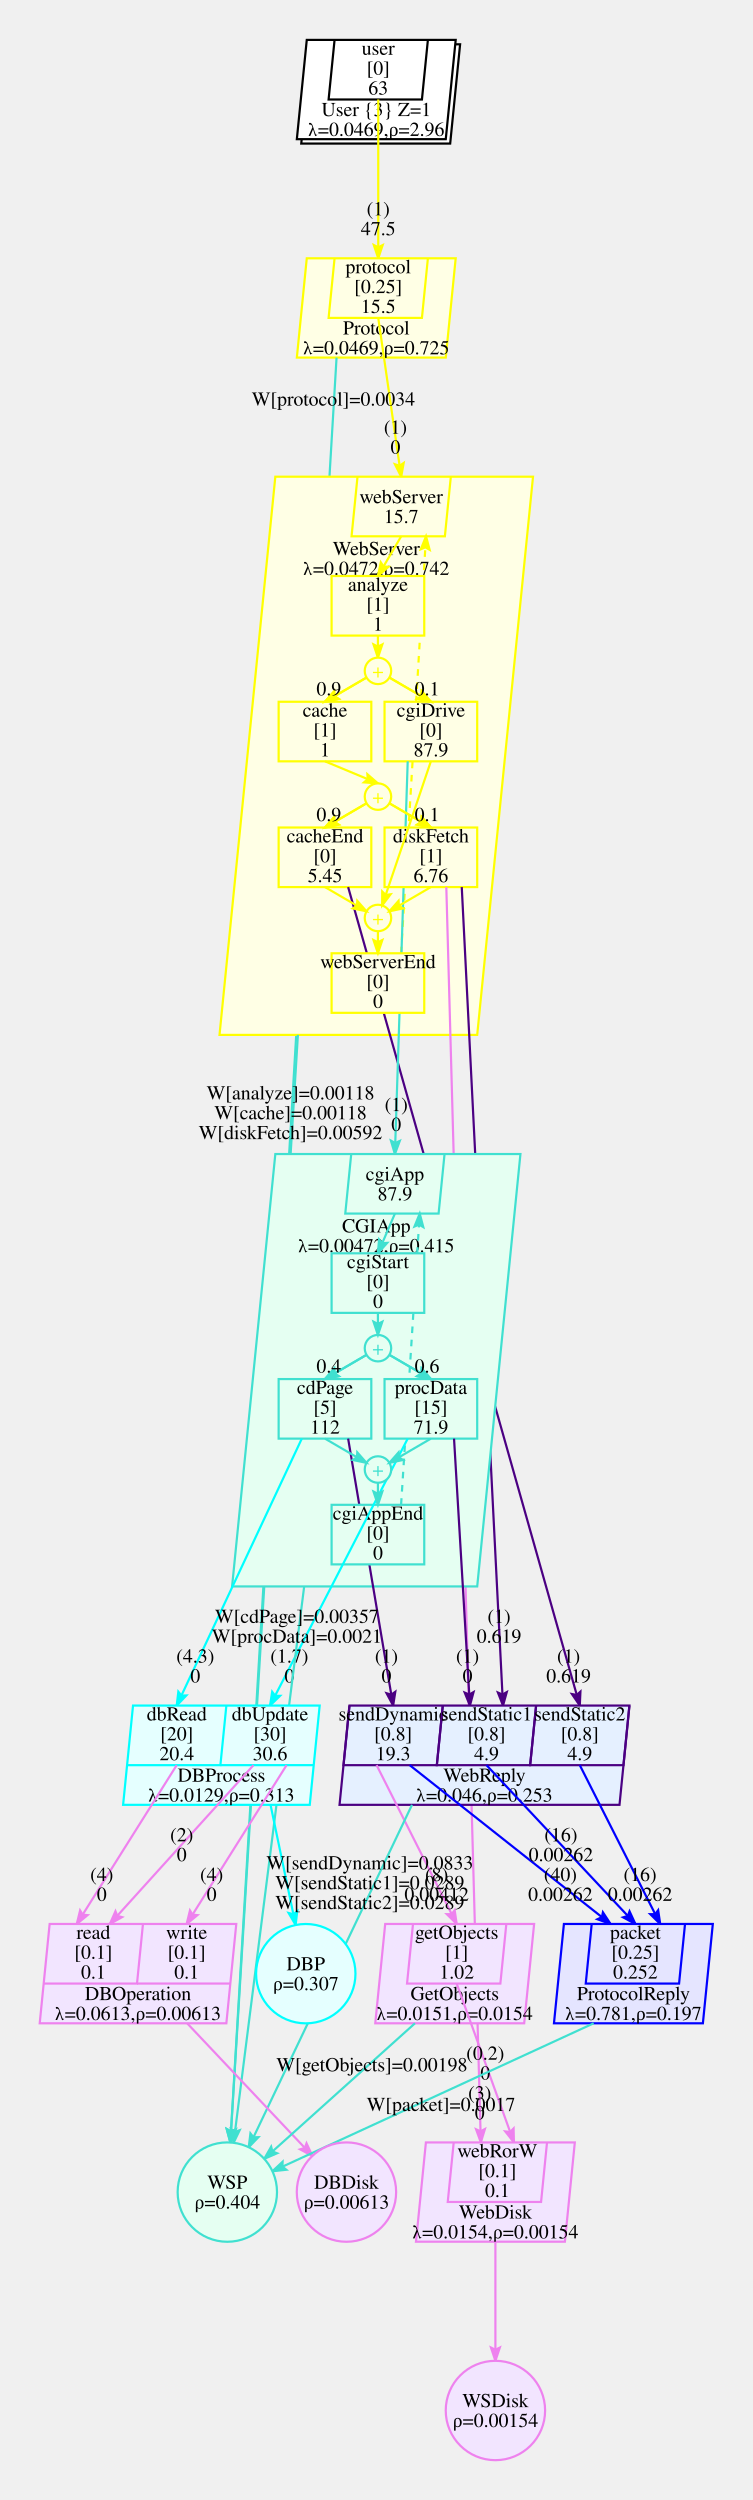
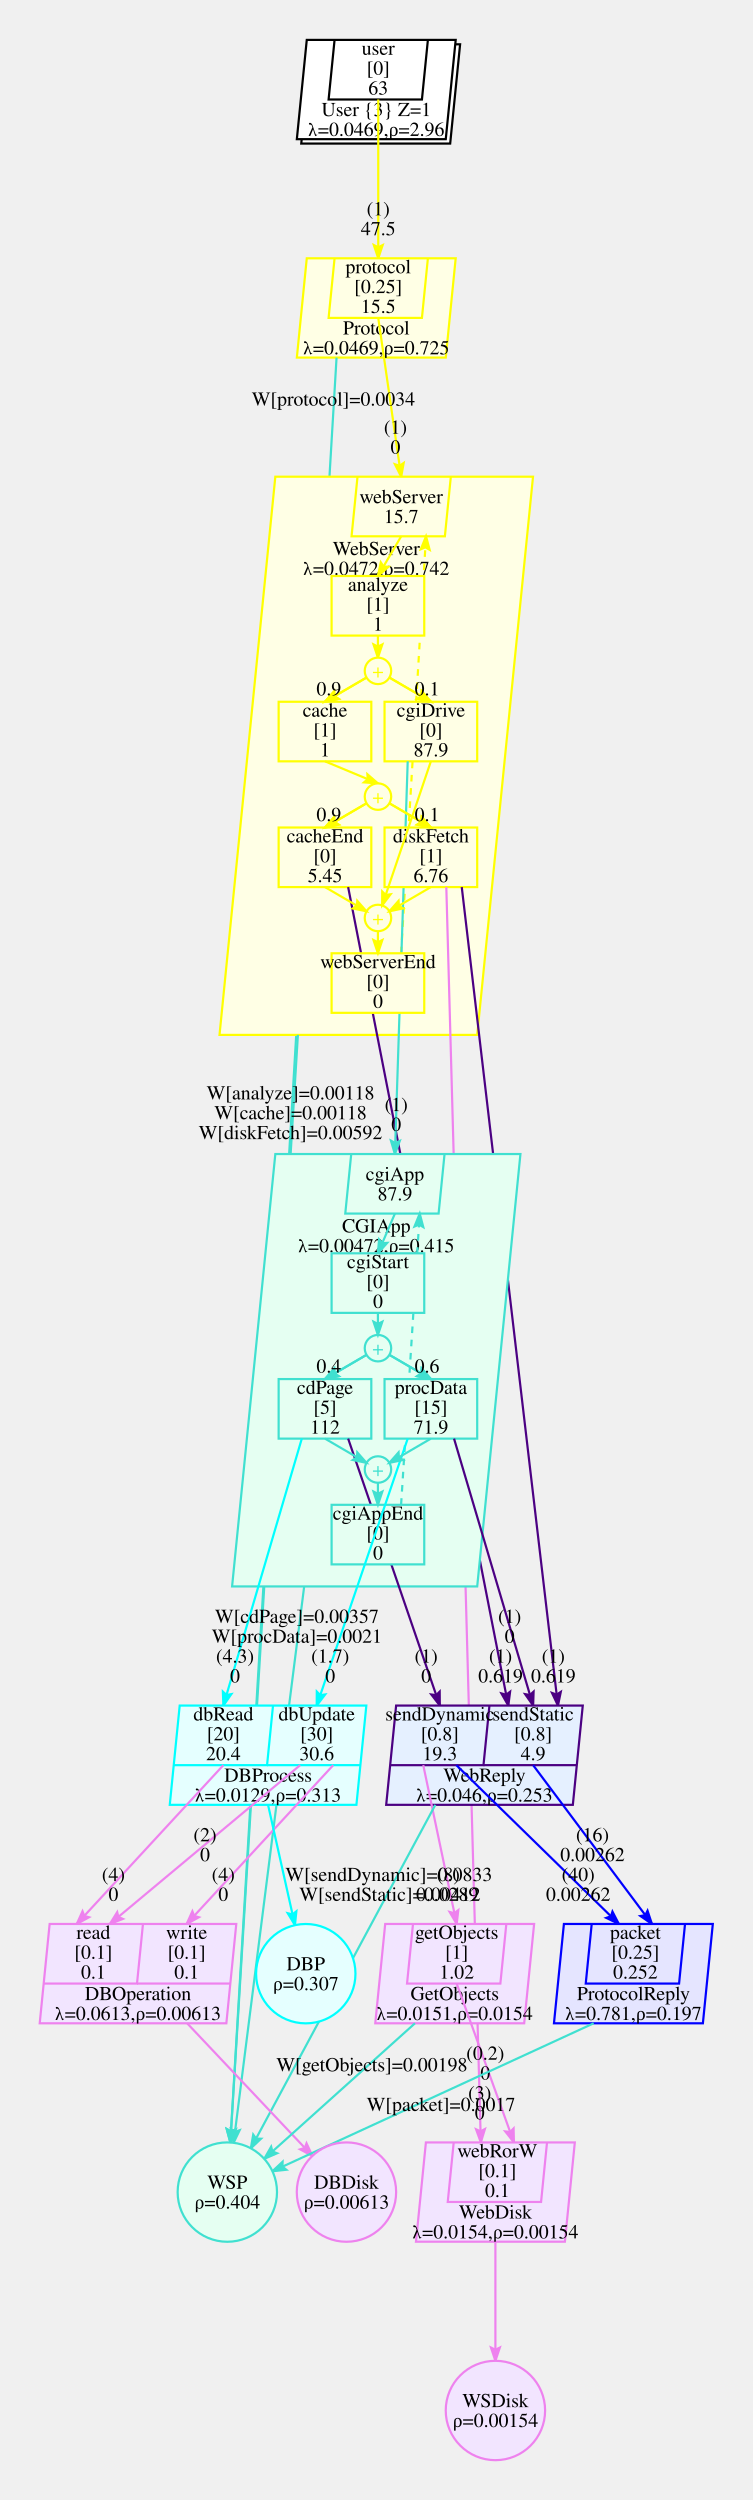
<svg xmlns="http://www.w3.org/2000/svg" width="4.737in" height="15.736in" viewBox="0 0 8528 28325">
  <polygon fill="#ffffff" stroke="black" stroke-width="25" points="3526.25,500 5213.75,500 5101.25,1625 3413.75,1625 " />
  <polygon fill="#ffffff" stroke="black" stroke-width="25" points="3476.25,450 5163.75,450 5051.25,1575 3363.75,1575 " />
  <text x="4264" y="1538" font-family="Times" font-style="Roman" font-size="225" fill="black" text-anchor="middle">λ=0.0469,ρ=2.96</text>
  <text x="4264" y="1313" font-family="Times" font-style="Roman" font-size="225" fill="black" text-anchor="middle">User {3} Z=1</text>
  <polyline stroke="black" stroke-width="25" fill="none" points="3791.25,450 3723.75,1125 4781.25,1125 4848.75,450 " />
  <text x="4286" y="1069" font-family="Times" font-style="Roman" font-size="225" fill="black" text-anchor="middle">63</text>
  <text x="4286" y="844" font-family="Times" font-style="Roman" font-size="225" fill="black" text-anchor="middle">[0]</text>
  <text x="4286" y="619" font-family="Times" font-style="Roman" font-size="225" fill="black" text-anchor="middle">user</text>
  <line x1="4286.25" y1="1125" x2="4286.25" y2="2925" stroke="Yellow" stroke-width="25" />
  <polygon fill="Yellow" stroke="Yellow" stroke-width="25" points="4286.25,2925 4336.25,2775 4286.25,2800 4236.25,2775 " />
  <text x="4286" y="2663" font-family="Times" font-style="Roman" font-size="225" fill="black" text-anchor="middle">47.5</text>
  <text x="4286" y="2438" font-family="Times" font-style="Roman" font-size="225" fill="black" text-anchor="middle">(1)</text>
  <polygon fill="#ffffe5" stroke="Yellow" stroke-width="25" points="3476.25,2925 5163.75,2925 5051.25,4050 3363.75,4050 " />
  <text x="4264" y="4013" font-family="Times" font-style="Roman" font-size="225" fill="black" text-anchor="middle">λ=0.0469,ρ=0.725</text>
  <text x="4264" y="3788" font-family="Times" font-style="Roman" font-size="225" fill="black" text-anchor="middle">Protocol</text>
  <polyline stroke="Yellow" stroke-width="25" fill="none" points="3791.25,2925 3723.75,3600 4781.25,3600 4848.75,2925 " />
  <text x="4286" y="3544" font-family="Times" font-style="Roman" font-size="225" fill="black" text-anchor="middle">15.5</text>
  <text x="4286" y="3319" font-family="Times" font-style="Roman" font-size="225" fill="black" text-anchor="middle">[0.25]</text>
  <text x="4286" y="3094" font-family="Times" font-style="Roman" font-size="225" fill="black" text-anchor="middle">protocol</text>
  <line x1="4286.25" y1="3600" x2="4546.25" y2="5400" stroke="Yellow" stroke-width="25" />
  <polygon fill="Yellow" stroke="Yellow" stroke-width="25" points="4546.25,5400 4574.29,5244.39 4528.38,5276.28 4475.32,5258.69 " />
  <text x="4481" y="5138" font-family="Times" font-style="Roman" font-size="225" fill="black" text-anchor="middle">0</text>
  <text x="4481" y="4913" font-family="Times" font-style="Roman" font-size="225" fill="black" text-anchor="middle">(1)</text>
  <line x1="3813.75" y1="4050" x2="2609.68" y2="24276" stroke="Turquoise" stroke-width="25" />
  <polygon fill="Turquoise" stroke="Turquoise" stroke-width="25" points="2609.68,24276 2668.5,24129.2 2617.11,24151.2 2568.68,24123.3 " />
  <text x="3778" y="4594" font-family="Times" font-style="Roman" font-size="225" fill="black" text-anchor="middle">W[protocol]=0.0034</text>
  <polygon fill="#ffffe5" stroke="Yellow" stroke-width="25" points="3120,5400 6040,5400 5407.5,11725 2487.5,11725 " />
  <text x="4264" y="6513" font-family="Times" font-style="Roman" font-size="225" fill="black" text-anchor="middle">λ=0.0472,ρ=0.742</text>
  <text x="4264" y="6288" font-family="Times" font-style="Roman" font-size="225" fill="black" text-anchor="middle">WebServer</text>
  <polyline stroke="Yellow" stroke-width="25" fill="none" points="4051.25,5400 3983.75,6075 5041.25,6075 5108.75,5400 " />
  <text x="4546" y="5925" font-family="Times" font-style="Roman" font-size="225" fill="black" text-anchor="middle">15.7</text>
  <text x="4546" y="5700" font-family="Times" font-style="Roman" font-size="225" fill="black" text-anchor="middle">webServer</text>
  <line x1="4546.25" y1="6075" x2="4282.5" y2="6525" stroke="Yellow" stroke-width="25" />
  <polygon fill="Yellow" stroke="Yellow" stroke-width="25" points="4282.5,6525 4401.49,6420.87 4345.71,6417.16 4315.21,6370.31 " />
  <line x1="4545" y1="10800" x2="4827.5" y2="6075" stroke-dasharray="75" stroke="Yellow" stroke-width="25" />
  <polygon fill="Yellow" stroke="Yellow" stroke-width="25" points="4827.5,6075 4768.64,6221.75 4820.04,6199.78 4868.46,6227.72 " />
  <polygon fill="#ffffe5" stroke="Yellow" stroke-width="25" points="3757.5,7200 3757.5,6525 4807.5,6525 4807.5,7200 3757.5,7200 " />
  <text x="4283" y="7144" font-family="Times" font-style="Roman" font-size="225" fill="black" text-anchor="middle">1</text>
  <text x="4283" y="6919" font-family="Times" font-style="Roman" font-size="225" fill="black" text-anchor="middle">[1]</text>
  <text x="4283" y="6694" font-family="Times" font-style="Roman" font-size="225" fill="black" text-anchor="middle">analyze</text>
  <polygon fill="#ffffe5" stroke="Yellow" stroke-width="25" points="3157.5,8625 3157.5,7950 4207.5,7950 4207.5,8625 3157.5,8625 " />
  <text x="3683" y="8569" font-family="Times" font-style="Roman" font-size="225" fill="black" text-anchor="middle">1</text>
  <text x="3683" y="8344" font-family="Times" font-style="Roman" font-size="225" fill="black" text-anchor="middle">[1]</text>
  <text x="3683" y="8119" font-family="Times" font-style="Roman" font-size="225" fill="black" text-anchor="middle">cache</text>
  <polygon fill="#ffffe5" stroke="Yellow" stroke-width="25" points="3157.5,10050 3157.5,9375 4207.5,9375 4207.5,10050 3157.5,10050 " />
-   <line x1="3945" y1="10050" x2="6570" y2="19325" stroke="Indigo" stroke-width="25" />
-   <polygon fill="Indigo" stroke="Indigo" stroke-width="25" points="6570,19325 6577.26,19167.1 6535.96,19204.7 6481.04,19194.3 " />
-   <text x="6443" y="19063" font-family="Times" font-style="Roman" font-size="225" fill="black" text-anchor="middle">0.619</text>
-   <text x="6443" y="18838" font-family="Times" font-style="Roman" font-size="225" fill="black" text-anchor="middle">(1)</text>
+   <line x1="3945" y1="10050" x2="5760" y2="19325" stroke="Indigo" stroke-width="25" />
+   <polygon fill="Indigo" stroke="Indigo" stroke-width="25" points="5760,19325 5780.26,19168.2 5735.99,19202.3 5682.12,19187.4 " />
+   <text x="5672" y="19063" font-family="Times" font-style="Roman" font-size="225" fill="black" text-anchor="middle">0.619</text>
+   <text x="5672" y="18838" font-family="Times" font-style="Roman" font-size="225" fill="black" text-anchor="middle">(1)</text>
  <text x="3683" y="9994" font-family="Times" font-style="Roman" font-size="225" fill="black" text-anchor="middle">5.45</text>
  <text x="3683" y="9769" font-family="Times" font-style="Roman" font-size="225" fill="black" text-anchor="middle">[0]</text>
  <text x="3683" y="9544" font-family="Times" font-style="Roman" font-size="225" fill="black" text-anchor="middle">cacheEnd</text>
  <polygon fill="#ffffe5" stroke="Yellow" stroke-width="25" points="4357.5,8625 4357.5,7950 5407.5,7950 5407.5,8625 4357.5,8625 " />
  <line x1="4620" y1="8625" x2="4475" y2="13075" stroke="Turquoise" stroke-width="25" />
  <polygon fill="Turquoise" stroke="Turquoise" stroke-width="25" points="4475,13075 4529.86,12926.7 4479.07,12950.1 4429.91,12923.5 " />
  <text x="4490" y="12813" font-family="Times" font-style="Roman" font-size="225" fill="black" text-anchor="middle">0</text>
  <text x="4490" y="12588" font-family="Times" font-style="Roman" font-size="225" fill="black" text-anchor="middle">(1)</text>
  <text x="4883" y="8569" font-family="Times" font-style="Roman" font-size="225" fill="black" text-anchor="middle">87.9</text>
  <text x="4883" y="8344" font-family="Times" font-style="Roman" font-size="225" fill="black" text-anchor="middle">[0]</text>
  <text x="4883" y="8119" font-family="Times" font-style="Roman" font-size="225" fill="black" text-anchor="middle">cgiDrive</text>
  <polygon fill="#ffffe5" stroke="Yellow" stroke-width="25" points="4357.5,10050 4357.5,9375 5407.5,9375 5407.5,10050 4357.5,10050 " />
  <line x1="5057.5" y1="10050" x2="5448.75" y2="24275" stroke="Violet" stroke-width="25" />
  <polygon fill="Violet" stroke="Violet" stroke-width="25" points="5448.75,24275 5494.61,24123.7 5445.31,24150 5394.64,24126.4 " />
  <text x="5436" y="24013" font-family="Times" font-style="Roman" font-size="225" fill="black" text-anchor="middle">0</text>
  <text x="5436" y="23788" font-family="Times" font-style="Roman" font-size="225" fill="black" text-anchor="middle">(3)</text>
-   <line x1="5232.5" y1="10050" x2="5700" y2="19325" stroke="Indigo" stroke-width="25" />
-   <polygon fill="Indigo" stroke="Indigo" stroke-width="25" points="5700,19325 5742.39,19172.7 5693.71,19200.2 5642.51,19177.7 " />
-   <text x="5655" y="18613" font-family="Times" font-style="Roman" font-size="225" fill="black" text-anchor="middle">0.619</text>
-   <text x="5655" y="18388" font-family="Times" font-style="Roman" font-size="225" fill="black" text-anchor="middle">(1)</text>
+   <line x1="5232.5" y1="10050" x2="6322.5" y2="19325" stroke="Indigo" stroke-width="25" />
+   <polygon fill="Indigo" stroke="Indigo" stroke-width="25" points="6322.5,19325 6354.65,19170.2 6307.91,19200.9 6255.33,19181.9 " />
+   <text x="6270" y="19063" font-family="Times" font-style="Roman" font-size="225" fill="black" text-anchor="middle">0.619</text>
+   <text x="6270" y="18838" font-family="Times" font-style="Roman" font-size="225" fill="black" text-anchor="middle">(1)</text>
  <text x="4883" y="9994" font-family="Times" font-style="Roman" font-size="225" fill="black" text-anchor="middle">6.76</text>
  <text x="4883" y="9769" font-family="Times" font-style="Roman" font-size="225" fill="black" text-anchor="middle">[1]</text>
  <text x="4883" y="9544" font-family="Times" font-style="Roman" font-size="225" fill="black" text-anchor="middle">diskFetch</text>
  <polygon fill="#ffffe5" stroke="Yellow" stroke-width="25" points="3757.5,11475 3757.5,10800 4807.5,10800 4807.5,11475 3757.5,11475 " />
  <text x="4283" y="11419" font-family="Times" font-style="Roman" font-size="225" fill="black" text-anchor="middle">0</text>
  <text x="4283" y="11194" font-family="Times" font-style="Roman" font-size="225" fill="black" text-anchor="middle">[0]</text>
  <text x="4283" y="10969" font-family="Times" font-style="Roman" font-size="225" fill="black" text-anchor="middle">webServerEnd</text>
  <line x1="4282.5" y1="7200" x2="4282.5" y2="7450" stroke="Yellow" stroke-width="25" />
  <polygon fill="Yellow" stroke="Yellow" stroke-width="25" points="4282.5,7450 4332.5,7300 4282.5,7325 4232.5,7300 " />
  <line x1="3682.5" y1="8625" x2="4282.5" y2="8875" stroke="Yellow" stroke-width="25" />
  <polygon fill="Yellow" stroke="Yellow" stroke-width="25" points="4282.5,8875 4163.27,8771.15 4167.12,8826.92 4124.81,8863.46 " />
  <circle cx="4283" cy="7600" r="150" fill="#ffffe5" stroke="Yellow" stroke-width="25" />
  <text x="4283" y="7675" font-family="Times" font-style="Roman" font-size="225" fill="Yellow" text-anchor="middle">+</text>
  <line x1="4152.93" y1="7675.58" x2="3682.5" y2="7950" stroke="Yellow" stroke-width="25" />
  <polygon fill="Yellow" stroke="Yellow" stroke-width="25" points="3682.5,7950 3837.26,7917.61 3790.47,7887.02 3786.87,7831.23 " />
  <line x1="4412.07" y1="7675.58" x2="4882.5" y2="7950" stroke="Yellow" stroke-width="25" />
  <polygon fill="Yellow" stroke="Yellow" stroke-width="25" points="4882.5,7950 4778.13,7831.23 4774.53,7887.02 4727.74,7917.61 " />
  <line x1="4152.93" y1="7675.58" x2="3682.5" y2="7950" stroke="Yellow" stroke-width="25" />
  <polygon fill="Yellow" stroke="Yellow" stroke-width="25" points="3682.5,7950 3837.26,7917.61 3790.47,7887.02 3786.87,7831.23 " />
  <line x1="4412.07" y1="7675.58" x2="4882.5" y2="7950" stroke="Yellow" stroke-width="25" />
  <polygon fill="Yellow" stroke="Yellow" stroke-width="25" points="4882.5,7950 4778.13,7831.23 4774.53,7887.02 4727.74,7917.61 " />
  <text x="3726" y="7877" font-family="Times" font-style="Roman" font-size="225" fill="black" text-anchor="middle">0.9</text>
  <text x="4839" y="7877" font-family="Times" font-style="Roman" font-size="225" fill="black" text-anchor="middle">0.1</text>
  <circle cx="4283" cy="10400" r="150" fill="#ffffe5" stroke="Yellow" stroke-width="25" />
  <text x="4283" y="10475" font-family="Times" font-style="Roman" font-size="225" fill="Yellow" text-anchor="middle">+</text>
  <line x1="3682.5" y1="10050" x2="4152.93" y2="10324.4" stroke="Yellow" stroke-width="25" />
  <polygon fill="Yellow" stroke="Yellow" stroke-width="25" points="4152.93,10324.4 4048.56,10205.6 4044.96,10261.4 3998.17,10292 " />
  <line x1="4882.5" y1="8625" x2="4330.53" y2="10257.9" stroke="Yellow" stroke-width="25" />
  <polygon fill="Yellow" stroke="Yellow" stroke-width="25" points="4330.53,10257.9 4425.94,10131.8 4370.56,10139.5 4331.2,10099.8 " />
  <line x1="4882.5" y1="10050" x2="4412.07" y2="10324.4" stroke="Yellow" stroke-width="25" />
  <polygon fill="Yellow" stroke="Yellow" stroke-width="25" points="4412.07,10324.4 4566.83,10292 4520.04,10261.4 4516.44,10205.6 " />
  <circle cx="4283" cy="9025" r="150" fill="#ffffe5" stroke="Yellow" stroke-width="25" />
  <text x="4283" y="9100" font-family="Times" font-style="Roman" font-size="225" fill="Yellow" text-anchor="middle">+</text>
  <line x1="4152.93" y1="9100.58" x2="3682.5" y2="9375" stroke="Yellow" stroke-width="25" />
  <polygon fill="Yellow" stroke="Yellow" stroke-width="25" points="3682.5,9375 3837.26,9342.61 3790.47,9312.02 3786.87,9256.23 " />
  <line x1="4412.07" y1="9100.58" x2="4882.5" y2="9375" stroke="Yellow" stroke-width="25" />
  <polygon fill="Yellow" stroke="Yellow" stroke-width="25" points="4882.5,9375 4778.13,9256.23 4774.53,9312.02 4727.74,9342.61 " />
  <line x1="4152.93" y1="9100.58" x2="3682.5" y2="9375" stroke="Yellow" stroke-width="25" />
  <polygon fill="Yellow" stroke="Yellow" stroke-width="25" points="3682.5,9375 3837.26,9342.61 3790.47,9312.02 3786.87,9256.23 " />
  <line x1="4412.07" y1="9100.58" x2="4882.5" y2="9375" stroke="Yellow" stroke-width="25" />
  <polygon fill="Yellow" stroke="Yellow" stroke-width="25" points="4882.5,9375 4778.13,9256.23 4774.53,9312.02 4727.74,9342.61 " />
  <text x="3726" y="9302" font-family="Times" font-style="Roman" font-size="225" fill="black" text-anchor="middle">0.9</text>
  <text x="4839" y="9302" font-family="Times" font-style="Roman" font-size="225" fill="black" text-anchor="middle">0.1</text>
  <line x1="4282.5" y1="10550" x2="4282.5" y2="10800" stroke="Yellow" stroke-width="25" />
  <polygon fill="Yellow" stroke="Yellow" stroke-width="25" points="4282.5,10800 4332.5,10650 4282.5,10675 4232.5,10650 " />
  <line x1="3375.62" y1="11725" x2="2610.48" y2="24276" stroke="Turquoise" stroke-width="25" />
  <polygon fill="Turquoise" stroke="Turquoise" stroke-width="25" points="2610.48,24276 2669.51,24129.4 2618.08,24151.3 2569.7,24123.3 " />
  <text x="3292" y="12906" font-family="Times" font-style="Roman" font-size="225" fill="black" text-anchor="middle">W[diskFetch]=0.00592</text>
  <text x="3292" y="12681" font-family="Times" font-style="Roman" font-size="225" fill="black" text-anchor="middle">W[cache]=0.00118</text>
  <text x="3292" y="12456" font-family="Times" font-style="Roman" font-size="225" fill="black" text-anchor="middle">W[analyze]=0.00118</text>
  <polygon fill="#e5fff2" stroke="Turquoise" stroke-width="25" points="3120,13075 5897.5,13075 5407.5,17975 2630,17975 " />
  <text x="4264" y="14188" font-family="Times" font-style="Roman" font-size="225" fill="black" text-anchor="middle">λ=0.00472,ρ=0.415</text>
  <text x="4264" y="13963" font-family="Times" font-style="Roman" font-size="225" fill="black" text-anchor="middle">CGIApp</text>
  <polyline stroke="Turquoise" stroke-width="25" fill="none" points="3980,13075 3912.5,13750 4970,13750 5037.5,13075 " />
  <text x="4475" y="13600" font-family="Times" font-style="Roman" font-size="225" fill="black" text-anchor="middle">87.9</text>
  <text x="4475" y="13375" font-family="Times" font-style="Roman" font-size="225" fill="black" text-anchor="middle">cgiApp</text>
  <line x1="4475" y1="13750" x2="4282.5" y2="14200" stroke="Turquoise" stroke-width="25" />
  <polygon fill="Turquoise" stroke="Turquoise" stroke-width="25" points="4282.5,14200 4387.47,14081.8 4331.66,14085.1 4295.52,14042.4 " />
  <line x1="4545" y1="17050" x2="4756.25" y2="13750" stroke-dasharray="75" stroke="Turquoise" stroke-width="25" />
  <polygon fill="Turquoise" stroke="Turquoise" stroke-width="25" points="4756.25,13750 4696.77,13896.5 4748.26,13874.7 4796.57,13902.9 " />
  <polygon fill="#e5fff2" stroke="Turquoise" stroke-width="25" points="3157.5,16300 3157.5,15625 4207.5,15625 4207.5,16300 3157.5,16300 " />
-   <line x1="3420" y1="16300" x2="2002.5" y2="19325" stroke="Cyan" stroke-width="25" />
-   <polygon fill="Cyan" stroke="Cyan" stroke-width="25" points="2002.5,19325 2111.42,19210.4 2055.54,19211.8 2020.87,19168 " />
-   <text x="2213" y="19063" font-family="Times" font-style="Roman" font-size="225" fill="black" text-anchor="middle">0</text>
-   <text x="2213" y="18838" font-family="Times" font-style="Roman" font-size="225" fill="black" text-anchor="middle">(4.3)</text>
-   <line x1="3945" y1="16300" x2="4455" y2="19325" stroke="Indigo" stroke-width="25" />
-   <polygon fill="Indigo" stroke="Indigo" stroke-width="25" points="4455,19325 4479.37,19168.8 4434.22,19201.7 4380.76,19185.4 " />
-   <text x="4379" y="19063" font-family="Times" font-style="Roman" font-size="225" fill="black" text-anchor="middle">0</text>
-   <text x="4379" y="18838" font-family="Times" font-style="Roman" font-size="225" fill="black" text-anchor="middle">(1)</text>
+   <line x1="3420" y1="16300" x2="2531.25" y2="19325" stroke="Cyan" stroke-width="25" />
+   <polygon fill="Cyan" stroke="Cyan" stroke-width="25" points="2531.25,19325 2621.51,19195.2 2566.49,19205.1 2525.56,19167 " />
+   <text x="2663" y="19063" font-family="Times" font-style="Roman" font-size="225" fill="black" text-anchor="middle">0</text>
+   <text x="2663" y="18838" font-family="Times" font-style="Roman" font-size="225" fill="black" text-anchor="middle">(4.3)</text>
+   <line x1="3945" y1="16300" x2="4983.75" y2="19325" stroke="Indigo" stroke-width="25" />
+   <polygon fill="Indigo" stroke="Indigo" stroke-width="25" points="4983.75,19325 4982.32,19166.9 4943.15,19206.8 4887.74,19199.4 " />
+   <text x="4829" y="19063" font-family="Times" font-style="Roman" font-size="225" fill="black" text-anchor="middle">0</text>
+   <text x="4829" y="18838" font-family="Times" font-style="Roman" font-size="225" fill="black" text-anchor="middle">(1)</text>
  <text x="3683" y="16244" font-family="Times" font-style="Roman" font-size="225" fill="black" text-anchor="middle">112</text>
  <text x="3683" y="16019" font-family="Times" font-style="Roman" font-size="225" fill="black" text-anchor="middle">[5]</text>
  <text x="3683" y="15794" font-family="Times" font-style="Roman" font-size="225" fill="black" text-anchor="middle">cdPage</text>
  <polygon fill="#e5fff2" stroke="Turquoise" stroke-width="25" points="3757.5,17725 3757.5,17050 4807.5,17050 4807.5,17725 3757.5,17725 " />
  <text x="4283" y="17669" font-family="Times" font-style="Roman" font-size="225" fill="black" text-anchor="middle">0</text>
  <text x="4283" y="17444" font-family="Times" font-style="Roman" font-size="225" fill="black" text-anchor="middle">[0]</text>
  <text x="4283" y="17219" font-family="Times" font-style="Roman" font-size="225" fill="black" text-anchor="middle">cgiAppEnd</text>
  <polygon fill="#e5fff2" stroke="Turquoise" stroke-width="25" points="3757.5,14875 3757.5,14200 4807.5,14200 4807.5,14875 3757.5,14875 " />
  <text x="4283" y="14819" font-family="Times" font-style="Roman" font-size="225" fill="black" text-anchor="middle">0</text>
  <text x="4283" y="14594" font-family="Times" font-style="Roman" font-size="225" fill="black" text-anchor="middle">[0]</text>
  <text x="4283" y="14369" font-family="Times" font-style="Roman" font-size="225" fill="black" text-anchor="middle">cgiStart</text>
  <polygon fill="#e5fff2" stroke="Turquoise" stroke-width="25" points="4357.5,16300 4357.5,15625 5407.5,15625 5407.5,16300 4357.5,16300 " />
-   <line x1="4620" y1="16300" x2="3060" y2="19325" stroke="Cyan" stroke-width="25" />
-   <polygon fill="Cyan" stroke="Cyan" stroke-width="25" points="3060,19325 3173.19,19214.6 3117.29,19213.9 3084.31,19168.8 " />
-   <text x="3279" y="19063" font-family="Times" font-style="Roman" font-size="225" fill="black" text-anchor="middle">0</text>
-   <text x="3279" y="18838" font-family="Times" font-style="Roman" font-size="225" fill="black" text-anchor="middle">(1.7)</text>
-   <line x1="5145" y1="16300" x2="5325" y2="19325" stroke="Indigo" stroke-width="25" />
-   <polygon fill="Indigo" stroke="Indigo" stroke-width="25" points="5325,19325 5366,19172.3 5317.58,19200.2 5266.18,19178.2 " />
-   <text x="5298" y="19063" font-family="Times" font-style="Roman" font-size="225" fill="black" text-anchor="middle">0</text>
-   <text x="5298" y="18838" font-family="Times" font-style="Roman" font-size="225" fill="black" text-anchor="middle">(1)</text>
+   <line x1="4620" y1="16300" x2="3588.75" y2="19325" stroke="Cyan" stroke-width="25" />
+   <polygon fill="Cyan" stroke="Cyan" stroke-width="25" points="3588.75,19325 3684.48,19199.2 3629.08,19206.7 3589.83,19166.9 " />
+   <text x="3742" y="19063" font-family="Times" font-style="Roman" font-size="225" fill="black" text-anchor="middle">0</text>
+   <text x="3742" y="18838" font-family="Times" font-style="Roman" font-size="225" fill="black" text-anchor="middle">(1.7)</text>
+   <line x1="5145" y1="16300" x2="6041.25" y2="19325" stroke="Indigo" stroke-width="25" />
+   <polygon fill="Indigo" stroke="Indigo" stroke-width="25" points="6041.25,19325 6046.58,19167 6005.74,19205.1 5950.7,19195.4 " />
+   <text x="5775" y="18613" font-family="Times" font-style="Roman" font-size="225" fill="black" text-anchor="middle">0</text>
+   <text x="5775" y="18388" font-family="Times" font-style="Roman" font-size="225" fill="black" text-anchor="middle">(1)</text>
  <text x="4883" y="16244" font-family="Times" font-style="Roman" font-size="225" fill="black" text-anchor="middle">71.9</text>
  <text x="4883" y="16019" font-family="Times" font-style="Roman" font-size="225" fill="black" text-anchor="middle">[15]</text>
  <text x="4883" y="15794" font-family="Times" font-style="Roman" font-size="225" fill="black" text-anchor="middle">procData</text>
  <circle cx="4283" cy="16650" r="150" fill="#e5fff2" stroke="Turquoise" stroke-width="25" />
  <text x="4283" y="16725" font-family="Times" font-style="Roman" font-size="225" fill="Turquoise" text-anchor="middle">+</text>
+   <line x1="4882.5" y1="16300" x2="4412.07" y2="16574.4" stroke="Turquoise" stroke-width="25" />
+   <polygon fill="Turquoise" stroke="Turquoise" stroke-width="25" points="4412.07,16574.4 4566.83,16542 4520.04,16511.4 4516.44,16455.6 " />
  <line x1="3682.5" y1="16300" x2="4152.93" y2="16574.4" stroke="Turquoise" stroke-width="25" />
  <polygon fill="Turquoise" stroke="Turquoise" stroke-width="25" points="4152.93,16574.4 4048.56,16455.6 4044.96,16511.4 3998.17,16542 " />
-   <line x1="4882.5" y1="16300" x2="4412.07" y2="16574.4" stroke="Turquoise" stroke-width="25" />
-   <polygon fill="Turquoise" stroke="Turquoise" stroke-width="25" points="4412.07,16574.4 4566.83,16542 4520.04,16511.4 4516.44,16455.6 " />
  <circle cx="4283" cy="15275" r="150" fill="#e5fff2" stroke="Turquoise" stroke-width="25" />
  <text x="4283" y="15350" font-family="Times" font-style="Roman" font-size="225" fill="Turquoise" text-anchor="middle">+</text>
+   <line x1="4412.07" y1="15350.6" x2="4882.5" y2="15625" stroke="Turquoise" stroke-width="25" />
+   <polygon fill="Turquoise" stroke="Turquoise" stroke-width="25" points="4882.5,15625 4778.13,15506.2 4774.53,15562 4727.74,15592.6 " />
  <line x1="4152.93" y1="15350.6" x2="3682.5" y2="15625" stroke="Turquoise" stroke-width="25" />
  <polygon fill="Turquoise" stroke="Turquoise" stroke-width="25" points="3682.5,15625 3837.26,15592.6 3790.47,15562 3786.87,15506.2 " />
  <line x1="4412.07" y1="15350.6" x2="4882.5" y2="15625" stroke="Turquoise" stroke-width="25" />
  <polygon fill="Turquoise" stroke="Turquoise" stroke-width="25" points="4882.5,15625 4778.13,15506.2 4774.53,15562 4727.74,15592.6 " />
  <line x1="4152.93" y1="15350.6" x2="3682.5" y2="15625" stroke="Turquoise" stroke-width="25" />
  <polygon fill="Turquoise" stroke="Turquoise" stroke-width="25" points="3682.5,15625 3837.26,15592.6 3790.47,15562 3786.87,15506.2 " />
-   <line x1="4412.07" y1="15350.6" x2="4882.5" y2="15625" stroke="Turquoise" stroke-width="25" />
-   <polygon fill="Turquoise" stroke="Turquoise" stroke-width="25" points="4882.5,15625 4778.13,15506.2 4774.53,15562 4727.74,15592.6 " />
+   <text x="4839" y="15552" font-family="Times" font-style="Roman" font-size="225" fill="black" text-anchor="middle">0.6</text>
  <text x="3726" y="15552" font-family="Times" font-style="Roman" font-size="225" fill="black" text-anchor="middle">0.4</text>
-   <text x="4839" y="15552" font-family="Times" font-style="Roman" font-size="225" fill="black" text-anchor="middle">0.6</text>
  <line x1="4282.5" y1="16800" x2="4282.5" y2="17050" stroke="Turquoise" stroke-width="25" />
  <polygon fill="Turquoise" stroke="Turquoise" stroke-width="25" points="4282.5,17050 4332.5,16900 4282.5,16925 4232.5,16900 " />
  <line x1="4282.5" y1="14875" x2="4282.5" y2="15125" stroke="Turquoise" stroke-width="25" />
  <polygon fill="Turquoise" stroke="Turquoise" stroke-width="25" points="4282.5,15125 4332.5,14975 4282.5,15000 4232.5,14975 " />
  <line x1="3446.88" y1="17975" x2="2647.05" y2="24279.5" stroke="Turquoise" stroke-width="25" />
  <polygon fill="Turquoise" stroke="Turquoise" stroke-width="25" points="2647.05,24279.5 2715.53,24137 2662.78,24155.5 2616.32,24124.4 " />
  <text x="3364" y="18613" font-family="Times" font-style="Roman" font-size="225" fill="black" text-anchor="middle">W[procData]=0.0021</text>
  <text x="3364" y="18388" font-family="Times" font-style="Roman" font-size="225" fill="black" text-anchor="middle">W[cdPage]=0.00357</text>
-   <polygon fill="#e5ffff" stroke="Cyan" stroke-width="25" points="1507.5,19325 3622.5,19325 3510,20450 1395,20450 " />
-   <text x="2509" y="20413" font-family="Times" font-style="Roman" font-size="225" fill="black" text-anchor="middle">λ=0.0129,ρ=0.313</text>
-   <text x="2509" y="20188" font-family="Times" font-style="Roman" font-size="225" fill="black" text-anchor="middle">DBProcess</text>
-   <polyline stroke="Cyan" stroke-width="25" fill="none" points="1440,20000 2497.5,20000 2565,19325 " />
-   <text x="2003" y="19944" font-family="Times" font-style="Roman" font-size="225" fill="black" text-anchor="middle">20.4</text>
-   <text x="2003" y="19719" font-family="Times" font-style="Roman" font-size="225" fill="black" text-anchor="middle">[20]</text>
-   <text x="2003" y="19494" font-family="Times" font-style="Roman" font-size="225" fill="black" text-anchor="middle">dbRead</text>
-   <line x1="2002.5" y1="20000" x2="870" y2="21800" stroke="Violet" stroke-width="25" />
-   <polygon fill="Violet" stroke="Violet" stroke-width="25" points="870,21800 992.2,21699.7 936.567,21694.2 907.559,21646.4 " />
-   <text x="1153" y="21538" font-family="Times" font-style="Roman" font-size="225" fill="black" text-anchor="middle">0</text>
-   <text x="1153" y="21313" font-family="Times" font-style="Roman" font-size="225" fill="black" text-anchor="middle">(4)</text>
-   <line x1="2497.5" y1="20000" x2="3555" y2="20000" stroke="Cyan" stroke-width="25" />
-   <text x="3060" y="19944" font-family="Times" font-style="Roman" font-size="225" fill="black" text-anchor="middle">30.6</text>
-   <text x="3060" y="19719" font-family="Times" font-style="Roman" font-size="225" fill="black" text-anchor="middle">[30]</text>
-   <text x="3060" y="19494" font-family="Times" font-style="Roman" font-size="225" fill="black" text-anchor="middle">dbUpdate</text>
-   <line x1="2872.5" y1="20000" x2="1245" y2="21800" stroke="Violet" stroke-width="25" />
-   <polygon fill="Violet" stroke="Violet" stroke-width="25" points="1245,21800 1382.69,21722.3 1328.83,21707.3 1308.51,21655.2 " />
-   <text x="2059" y="21088" font-family="Times" font-style="Roman" font-size="225" fill="black" text-anchor="middle">0</text>
-   <text x="2059" y="20863" font-family="Times" font-style="Roman" font-size="225" fill="black" text-anchor="middle">(2)</text>
-   <line x1="3247.5" y1="20000" x2="2115" y2="21800" stroke="Violet" stroke-width="25" />
-   <polygon fill="Violet" stroke="Violet" stroke-width="25" points="2115,21800 2237.2,21699.7 2181.57,21694.2 2152.56,21646.4 " />
-   <text x="2398" y="21538" font-family="Times" font-style="Roman" font-size="225" fill="black" text-anchor="middle">0</text>
-   <text x="2398" y="21313" font-family="Times" font-style="Roman" font-size="225" fill="black" text-anchor="middle">(4)</text>
-   <line x1="3065.62" y1="20450" x2="3350.02" y2="21811.9" stroke="Cyan" stroke-width="25" />
-   <polygon fill="Cyan" stroke="Cyan" stroke-width="25" points="3350.02,21811.9 3368.3,21654.8 3324.47,21689.5 3270.41,21675.3 " />
-   <polygon fill="#e5f0ff" stroke="Indigo" stroke-width="25" points="3960,19325 7132.5,19325 7020,20450 3847.5,20450 " />
+   <polygon fill="#e5ffff" stroke="Cyan" stroke-width="25" points="2036.25,19325 4151.25,19325 4038.75,20450 1923.75,20450 " />
+   <text x="3038" y="20413" font-family="Times" font-style="Roman" font-size="225" fill="black" text-anchor="middle">λ=0.0129,ρ=0.313</text>
+   <text x="3038" y="20188" font-family="Times" font-style="Roman" font-size="225" fill="black" text-anchor="middle">DBProcess</text>
+   <polyline stroke="Cyan" stroke-width="25" fill="none" points="1968.75,20000 3026.25,20000 3093.75,19325 " />
+   <text x="2531" y="19944" font-family="Times" font-style="Roman" font-size="225" fill="black" text-anchor="middle">20.4</text>
+   <text x="2531" y="19719" font-family="Times" font-style="Roman" font-size="225" fill="black" text-anchor="middle">[20]</text>
+   <text x="2531" y="19494" font-family="Times" font-style="Roman" font-size="225" fill="black" text-anchor="middle">dbRead</text>
+   <line x1="2531.25" y1="20000" x2="870" y2="21800" stroke="Violet" stroke-width="25" />
+   <polygon fill="Violet" stroke="Violet" stroke-width="25" points="870,21800 1008.48,21723.7 954.777,21708.1 934.989,21655.9 " />
+   <text x="1285" y="21538" font-family="Times" font-style="Roman" font-size="225" fill="black" text-anchor="middle">0</text>
+   <text x="1285" y="21313" font-family="Times" font-style="Roman" font-size="225" fill="black" text-anchor="middle">(4)</text>
+   <line x1="3026.25" y1="20000" x2="4083.75" y2="20000" stroke="Cyan" stroke-width="25" />
+   <text x="3589" y="19944" font-family="Times" font-style="Roman" font-size="225" fill="black" text-anchor="middle">30.6</text>
+   <text x="3589" y="19719" font-family="Times" font-style="Roman" font-size="225" fill="black" text-anchor="middle">[30]</text>
+   <text x="3589" y="19494" font-family="Times" font-style="Roman" font-size="225" fill="black" text-anchor="middle">dbUpdate</text>
+   <line x1="3401.25" y1="20000" x2="1245" y2="21800" stroke="Violet" stroke-width="25" />
+   <polygon fill="Violet" stroke="Violet" stroke-width="25" points="1245,21800 1392.19,21742.3 1340.96,21719.9 1328.11,21665.5 " />
+   <text x="2323" y="21088" font-family="Times" font-style="Roman" font-size="225" fill="black" text-anchor="middle">0</text>
+   <text x="2323" y="20863" font-family="Times" font-style="Roman" font-size="225" fill="black" text-anchor="middle">(2)</text>
+   <line x1="3776.25" y1="20000" x2="2115" y2="21800" stroke="Violet" stroke-width="25" />
+   <polygon fill="Violet" stroke="Violet" stroke-width="25" points="2115,21800 2253.48,21723.7 2199.78,21708.1 2179.99,21655.9 " />
+   <text x="2530" y="21538" font-family="Times" font-style="Roman" font-size="225" fill="black" text-anchor="middle">0</text>
+   <text x="2530" y="21313" font-family="Times" font-style="Roman" font-size="225" fill="black" text-anchor="middle">(4)</text>
+   <line x1="3037.5" y1="20450" x2="3342.29" y2="21813.5" stroke="Cyan" stroke-width="25" />
+   <polygon fill="Cyan" stroke="Cyan" stroke-width="25" points="3342.29,21813.5 3358.37,21656.3 3315.02,21691.6 3260.78,21678.1 " />
+   <polygon fill="#e5f0ff" stroke="Indigo" stroke-width="25" points="4488.75,19325 6603.75,19325 6491.25,20450 4376.25,20450 " />
  <text x="5490" y="20413" font-family="Times" font-style="Roman" font-size="225" fill="black" text-anchor="middle">λ=0.046,ρ=0.253</text>
  <text x="5490" y="20188" font-family="Times" font-style="Roman" font-size="225" fill="black" text-anchor="middle">WebReply</text>
-   <polyline stroke="Indigo" stroke-width="25" fill="none" points="3960,19325 3892.5,20000 4950,20000 5017.5,19325 " />
-   <text x="4455" y="19944" font-family="Times" font-style="Roman" font-size="225" fill="black" text-anchor="middle">19.3</text>
-   <text x="4455" y="19719" font-family="Times" font-style="Roman" font-size="225" fill="black" text-anchor="middle">[0.8]</text>
-   <text x="4455" y="19494" font-family="Times" font-style="Roman" font-size="225" fill="black" text-anchor="middle">sendDynamic</text>
-   <line x1="4267.5" y1="20000" x2="5175" y2="21800" stroke="Violet" stroke-width="25" />
-   <polygon fill="Violet" stroke="Violet" stroke-width="25" points="5175,21800 5152.12,21643.6 5118.73,21688.4 5062.83,21688.6 " />
-   <text x="4948" y="21538" font-family="Times" font-style="Roman" font-size="225" fill="black" text-anchor="middle">0.00412</text>
-   <text x="4948" y="21313" font-family="Times" font-style="Roman" font-size="225" fill="black" text-anchor="middle">(8)</text>
-   <line x1="4642.5" y1="20000" x2="6918.75" y2="21800" stroke="Blue" stroke-width="25" />
-   <polygon fill="Blue" stroke="Blue" stroke-width="25" points="6918.75,21800 6832.11,21667.7 6820.7,21722.5 6770.08,21746.2 " />
-   <text x="6350" y="21538" font-family="Times" font-style="Roman" font-size="225" fill="black" text-anchor="middle">0.00262</text>
-   <text x="6350" y="21313" font-family="Times" font-style="Roman" font-size="225" fill="black" text-anchor="middle">(40)</text>
-   <polyline stroke="Indigo" stroke-width="25" fill="none" points="5017.5,19325 4950,20000 6007.5,20000 6075,19325 " />
-   <text x="5513" y="19944" font-family="Times" font-style="Roman" font-size="225" fill="black" text-anchor="middle">4.9</text>
-   <text x="5513" y="19719" font-family="Times" font-style="Roman" font-size="225" fill="black" text-anchor="middle">[0.8]</text>
-   <text x="5513" y="19494" font-family="Times" font-style="Roman" font-size="225" fill="black" text-anchor="middle">sendStatic1</text>
-   <line x1="5512.5" y1="20000" x2="7200" y2="21800" stroke="Blue" stroke-width="25" />
-   <polygon fill="Blue" stroke="Blue" stroke-width="25" points="7200,21800 7133.89,21656.4 7114.51,21708.8 7060.93,21724.8 " />
-   <text x="6356" y="21088" font-family="Times" font-style="Roman" font-size="225" fill="black" text-anchor="middle">0.00262</text>
-   <text x="6356" y="20863" font-family="Times" font-style="Roman" font-size="225" fill="black" text-anchor="middle">(16)</text>
-   <polyline stroke="Indigo" stroke-width="25" fill="none" points="6075,19325 6007.5,20000 7065,20000 7132.5,19325 " />
-   <text x="6570" y="19944" font-family="Times" font-style="Roman" font-size="225" fill="black" text-anchor="middle">4.9</text>
-   <text x="6570" y="19719" font-family="Times" font-style="Roman" font-size="225" fill="black" text-anchor="middle">[0.8]</text>
-   <text x="6570" y="19494" font-family="Times" font-style="Roman" font-size="225" fill="black" text-anchor="middle">sendStatic2</text>
-   <line x1="6570" y1="20000" x2="7481.25" y2="21800" stroke="Blue" stroke-width="25" />
-   <polygon fill="Blue" stroke="Blue" stroke-width="25" points="7481.25,21800 7458.11,21643.6 7424.79,21688.5 7368.89,21688.8 " />
-   <text x="7253" y="21538" font-family="Times" font-style="Roman" font-size="225" fill="black" text-anchor="middle">0.00262</text>
-   <text x="7253" y="21313" font-family="Times" font-style="Roman" font-size="225" fill="black" text-anchor="middle">(16)</text>
-   <line x1="4668.75" y1="20450" x2="2818.39" y2="24329.8" stroke="Turquoise" stroke-width="25" />
-   <polygon fill="Turquoise" stroke="Turquoise" stroke-width="25" points="2818.39,24329.8 2928.09,24215.9 2872.2,24217 2837.83,24172.9 " />
-   <text x="4191" y="21631" font-family="Times" font-style="Roman" font-size="225" fill="black" text-anchor="middle">W[sendStatic2]=0.0289</text>
-   <text x="4191" y="21406" font-family="Times" font-style="Roman" font-size="225" fill="black" text-anchor="middle">W[sendStatic1]=0.0289</text>
-   <text x="4191" y="21181" font-family="Times" font-style="Roman" font-size="225" fill="black" text-anchor="middle">W[sendDynamic]=0.0833</text>
+   <polyline stroke="Indigo" stroke-width="25" fill="none" points="4421.25,20000 5478.75,20000 5546.25,19325 " />
+   <text x="4984" y="19944" font-family="Times" font-style="Roman" font-size="225" fill="black" text-anchor="middle">19.3</text>
+   <text x="4984" y="19719" font-family="Times" font-style="Roman" font-size="225" fill="black" text-anchor="middle">[0.8]</text>
+   <text x="4984" y="19494" font-family="Times" font-style="Roman" font-size="225" fill="black" text-anchor="middle">sendDynamic</text>
+   <line x1="4796.25" y1="20000" x2="5175" y2="21800" stroke="Violet" stroke-width="25" />
+   <polygon fill="Violet" stroke="Violet" stroke-width="25" points="5175,21800 5193.04,21642.9 5149.26,21677.7 5095.19,21663.5 " />
+   <text x="5080" y="21538" font-family="Times" font-style="Roman" font-size="225" fill="black" text-anchor="middle">0.00412</text>
+   <text x="5080" y="21313" font-family="Times" font-style="Roman" font-size="225" fill="black" text-anchor="middle">(8)</text>
+   <line x1="5171.25" y1="20000" x2="7012.5" y2="21800" stroke="Blue" stroke-width="25" />
+   <polygon fill="Blue" stroke="Blue" stroke-width="25" points="7012.5,21800 6940.19,21659.4 6923.12,21712.6 6870.29,21730.9 " />
+   <text x="6552" y="21538" font-family="Times" font-style="Roman" font-size="225" fill="black" text-anchor="middle">0.00262</text>
+   <text x="6552" y="21313" font-family="Times" font-style="Roman" font-size="225" fill="black" text-anchor="middle">(40)</text>
+   <line x1="5478.75" y1="20000" x2="6536.25" y2="20000" stroke="Indigo" stroke-width="25" />
+   <text x="6041" y="19944" font-family="Times" font-style="Roman" font-size="225" fill="black" text-anchor="middle">4.9</text>
+   <text x="6041" y="19719" font-family="Times" font-style="Roman" font-size="225" fill="black" text-anchor="middle">[0.8]</text>
+   <text x="6041" y="19494" font-family="Times" font-style="Roman" font-size="225" fill="black" text-anchor="middle">sendStatic</text>
+   <line x1="6041.25" y1="20000" x2="7387.5" y2="21800" stroke="Blue" stroke-width="25" />
+   <polygon fill="Blue" stroke="Blue" stroke-width="25" points="7387.5,21800 7337.7,21649.9 7312.63,21699.9 7257.62,21709.8 " />
+   <text x="6714" y="21088" font-family="Times" font-style="Roman" font-size="225" fill="black" text-anchor="middle">0.00262</text>
+   <text x="6714" y="20863" font-family="Times" font-style="Roman" font-size="225" fill="black" text-anchor="middle">(16)</text>
+   <line x1="4933.12" y1="20450" x2="2842.44" y2="24342" stroke="Turquoise" stroke-width="25" />
+   <polygon fill="Turquoise" stroke="Turquoise" stroke-width="25" points="2842.44,24342 2957.47,24233.5 2901.59,24231.9 2869.38,24186.2 " />
+   <text x="4406" y="21538" font-family="Times" font-style="Roman" font-size="225" fill="black" text-anchor="middle">W[sendStatic]=0.0289</text>
+   <text x="4406" y="21313" font-family="Times" font-style="Roman" font-size="225" fill="black" text-anchor="middle">W[sendDynamic]=0.0833</text>
  <polygon fill="#f2e5ff" stroke="Violet" stroke-width="25" points="562.5,21800 2677.5,21800 2565,22925 450,22925 " />
  <text x="1564" y="22888" font-family="Times" font-style="Roman" font-size="225" fill="black" text-anchor="middle">λ=0.0613,ρ=0.00613</text>
  <text x="1564" y="22663" font-family="Times" font-style="Roman" font-size="225" fill="black" text-anchor="middle">DBOperation</text>
  <polyline stroke="Violet" stroke-width="25" fill="none" points="495,22475 1552.5,22475 1620,21800 " />
  <text x="1058" y="22419" font-family="Times" font-style="Roman" font-size="225" fill="black" text-anchor="middle">0.1</text>
  <text x="1058" y="22194" font-family="Times" font-style="Roman" font-size="225" fill="black" text-anchor="middle">[0.1]</text>
  <text x="1058" y="21969" font-family="Times" font-style="Roman" font-size="225" fill="black" text-anchor="middle">read</text>
  <line x1="1552.5" y1="22475" x2="2610" y2="22475" stroke="Violet" stroke-width="25" />
  <text x="2115" y="22419" font-family="Times" font-style="Roman" font-size="225" fill="black" text-anchor="middle">0.1</text>
  <text x="2115" y="22194" font-family="Times" font-style="Roman" font-size="225" fill="black" text-anchor="middle">[0.1]</text>
  <text x="2115" y="21969" font-family="Times" font-style="Roman" font-size="225" fill="black" text-anchor="middle">write</text>
  <line x1="2120.62" y1="22925" x2="3540.09" y2="24428.5" stroke="Violet" stroke-width="25" />
  <polygon fill="Violet" stroke="Violet" stroke-width="25" points="3540.09,24428.5 3473.48,24285.1 3454.28,24337.6 3400.76,24353.7 " />
  <circle cx="3465" cy="22363" r="563" fill="#e5ffff" stroke="Cyan" stroke-width="25" />
  <text x="3465" y="22550" font-family="Times" font-style="Roman" font-size="225" fill="black" text-anchor="middle">ρ=0.307</text>
  <text x="3465" y="22325" font-family="Times" font-style="Roman" font-size="225" fill="black" text-anchor="middle">DBP</text>
  <polygon fill="#f2e5ff" stroke="Violet" stroke-width="25" points="4365,21800 6052.5,21800 5940,22925 4252.5,22925 " />
  <text x="5153" y="22888" font-family="Times" font-style="Roman" font-size="225" fill="black" text-anchor="middle">λ=0.0151,ρ=0.0154</text>
  <text x="5153" y="22663" font-family="Times" font-style="Roman" font-size="225" fill="black" text-anchor="middle">GetObjects</text>
  <polyline stroke="Violet" stroke-width="25" fill="none" points="4680,21800 4612.5,22475 5670,22475 5737.5,21800 " />
  <text x="5175" y="22419" font-family="Times" font-style="Roman" font-size="225" fill="black" text-anchor="middle">1.02</text>
  <text x="5175" y="22194" font-family="Times" font-style="Roman" font-size="225" fill="black" text-anchor="middle">[1]</text>
  <text x="5175" y="21969" font-family="Times" font-style="Roman" font-size="225" fill="black" text-anchor="middle">getObjects</text>
  <line x1="5175" y1="22475" x2="5823.75" y2="24275" stroke="Violet" stroke-width="25" />
  <polygon fill="Violet" stroke="Violet" stroke-width="25" points="5823.75,24275 5819.93,24116.9 5781.37,24157.4 5725.85,24150.8 " />
  <text x="5499" y="23563" font-family="Times" font-style="Roman" font-size="225" fill="black" text-anchor="middle">0</text>
  <text x="5499" y="23338" font-family="Times" font-style="Roman" font-size="225" fill="black" text-anchor="middle">(0.2)</text>
  <line x1="4702.5" y1="22925" x2="2994.46" y2="24461.3" stroke="Turquoise" stroke-width="25" />
  <polygon fill="Turquoise" stroke="Turquoise" stroke-width="25" points="2994.46,24461.3 3139.42,24398.2 3087.4,24377.7 3072.55,24323.8 " />
  <text x="4214" y="23469" font-family="Times" font-style="Roman" font-size="225" fill="black" text-anchor="middle">W[getObjects]=0.00198</text>
  <polygon fill="#e5e5ff" stroke="Blue" stroke-width="25" points="6390,21800 8077.5,21800 7965,22925 6277.5,22925 " />
  <text x="7178" y="22888" font-family="Times" font-style="Roman" font-size="225" fill="black" text-anchor="middle">λ=0.781,ρ=0.197</text>
  <text x="7178" y="22663" font-family="Times" font-style="Roman" font-size="225" fill="black" text-anchor="middle">ProtocolReply</text>
  <polyline stroke="Blue" stroke-width="25" fill="none" points="6705,21800 6637.5,22475 7695,22475 7762.5,21800 " />
  <text x="7200" y="22419" font-family="Times" font-style="Roman" font-size="225" fill="black" text-anchor="middle">0.252</text>
  <text x="7200" y="22194" font-family="Times" font-style="Roman" font-size="225" fill="black" text-anchor="middle">[0.25]</text>
  <text x="7200" y="21969" font-family="Times" font-style="Roman" font-size="225" fill="black" text-anchor="middle">packet</text>
  <line x1="6727.5" y1="22925" x2="3087.14" y2="24602.1" stroke="Turquoise" stroke-width="25" />
  <polygon fill="Turquoise" stroke="Turquoise" stroke-width="25" points="3087.14,24602.1 3244.3,24584.8 3200.67,24549.8 3202.45,24494 " />
  <text x="4997" y="23919" font-family="Times" font-style="Roman" font-size="225" fill="black" text-anchor="middle">W[packet]=0.0017</text>
  <circle cx="2576" cy="24838" r="563" fill="#e5fff2" stroke="Turquoise" stroke-width="25" />
  <text x="2576" y="25025" font-family="Times" font-style="Roman" font-size="225" fill="black" text-anchor="middle">ρ=0.404</text>
  <text x="2576" y="24800" font-family="Times" font-style="Roman" font-size="225" fill="black" text-anchor="middle">WSP</text>
  <circle cx="3926" cy="24838" r="563" fill="#f2e5ff" stroke="Violet" stroke-width="25" />
  <text x="3926" y="25025" font-family="Times" font-style="Roman" font-size="225" fill="black" text-anchor="middle">ρ=0.00613</text>
  <text x="3926" y="24800" font-family="Times" font-style="Roman" font-size="225" fill="black" text-anchor="middle">DBDisk</text>
  <polygon fill="#f2e5ff" stroke="Violet" stroke-width="25" points="4826.25,24275 6513.75,24275 6401.25,25400 4713.75,25400 " />
  <text x="5614" y="25363" font-family="Times" font-style="Roman" font-size="225" fill="black" text-anchor="middle">λ=0.0154,ρ=0.00154</text>
  <text x="5614" y="25138" font-family="Times" font-style="Roman" font-size="225" fill="black" text-anchor="middle">WebDisk</text>
  <polyline stroke="Violet" stroke-width="25" fill="none" points="5141.25,24275 5073.75,24950 6131.25,24950 6198.75,24275 " />
  <text x="5636" y="24894" font-family="Times" font-style="Roman" font-size="225" fill="black" text-anchor="middle">0.1</text>
  <text x="5636" y="24669" font-family="Times" font-style="Roman" font-size="225" fill="black" text-anchor="middle">[0.1]</text>
  <text x="5636" y="24444" font-family="Times" font-style="Roman" font-size="225" fill="black" text-anchor="middle">webRorW</text>
  <line x1="5613.75" y1="25400" x2="5613.75" y2="26750" stroke="Violet" stroke-width="25" />
  <polygon fill="Violet" stroke="Violet" stroke-width="25" points="5613.75,26750 5663.75,26600 5613.75,26625 5563.75,26600 " />
  <circle cx="5614" cy="27313" r="563" fill="#f2e5ff" stroke="Violet" stroke-width="25" />
  <text x="5614" y="27500" font-family="Times" font-style="Roman" font-size="225" fill="black" text-anchor="middle">ρ=0.00154</text>
  <text x="5614" y="27275" font-family="Times" font-style="Roman" font-size="225" fill="black" text-anchor="middle">WSDisk</text>
</svg>
